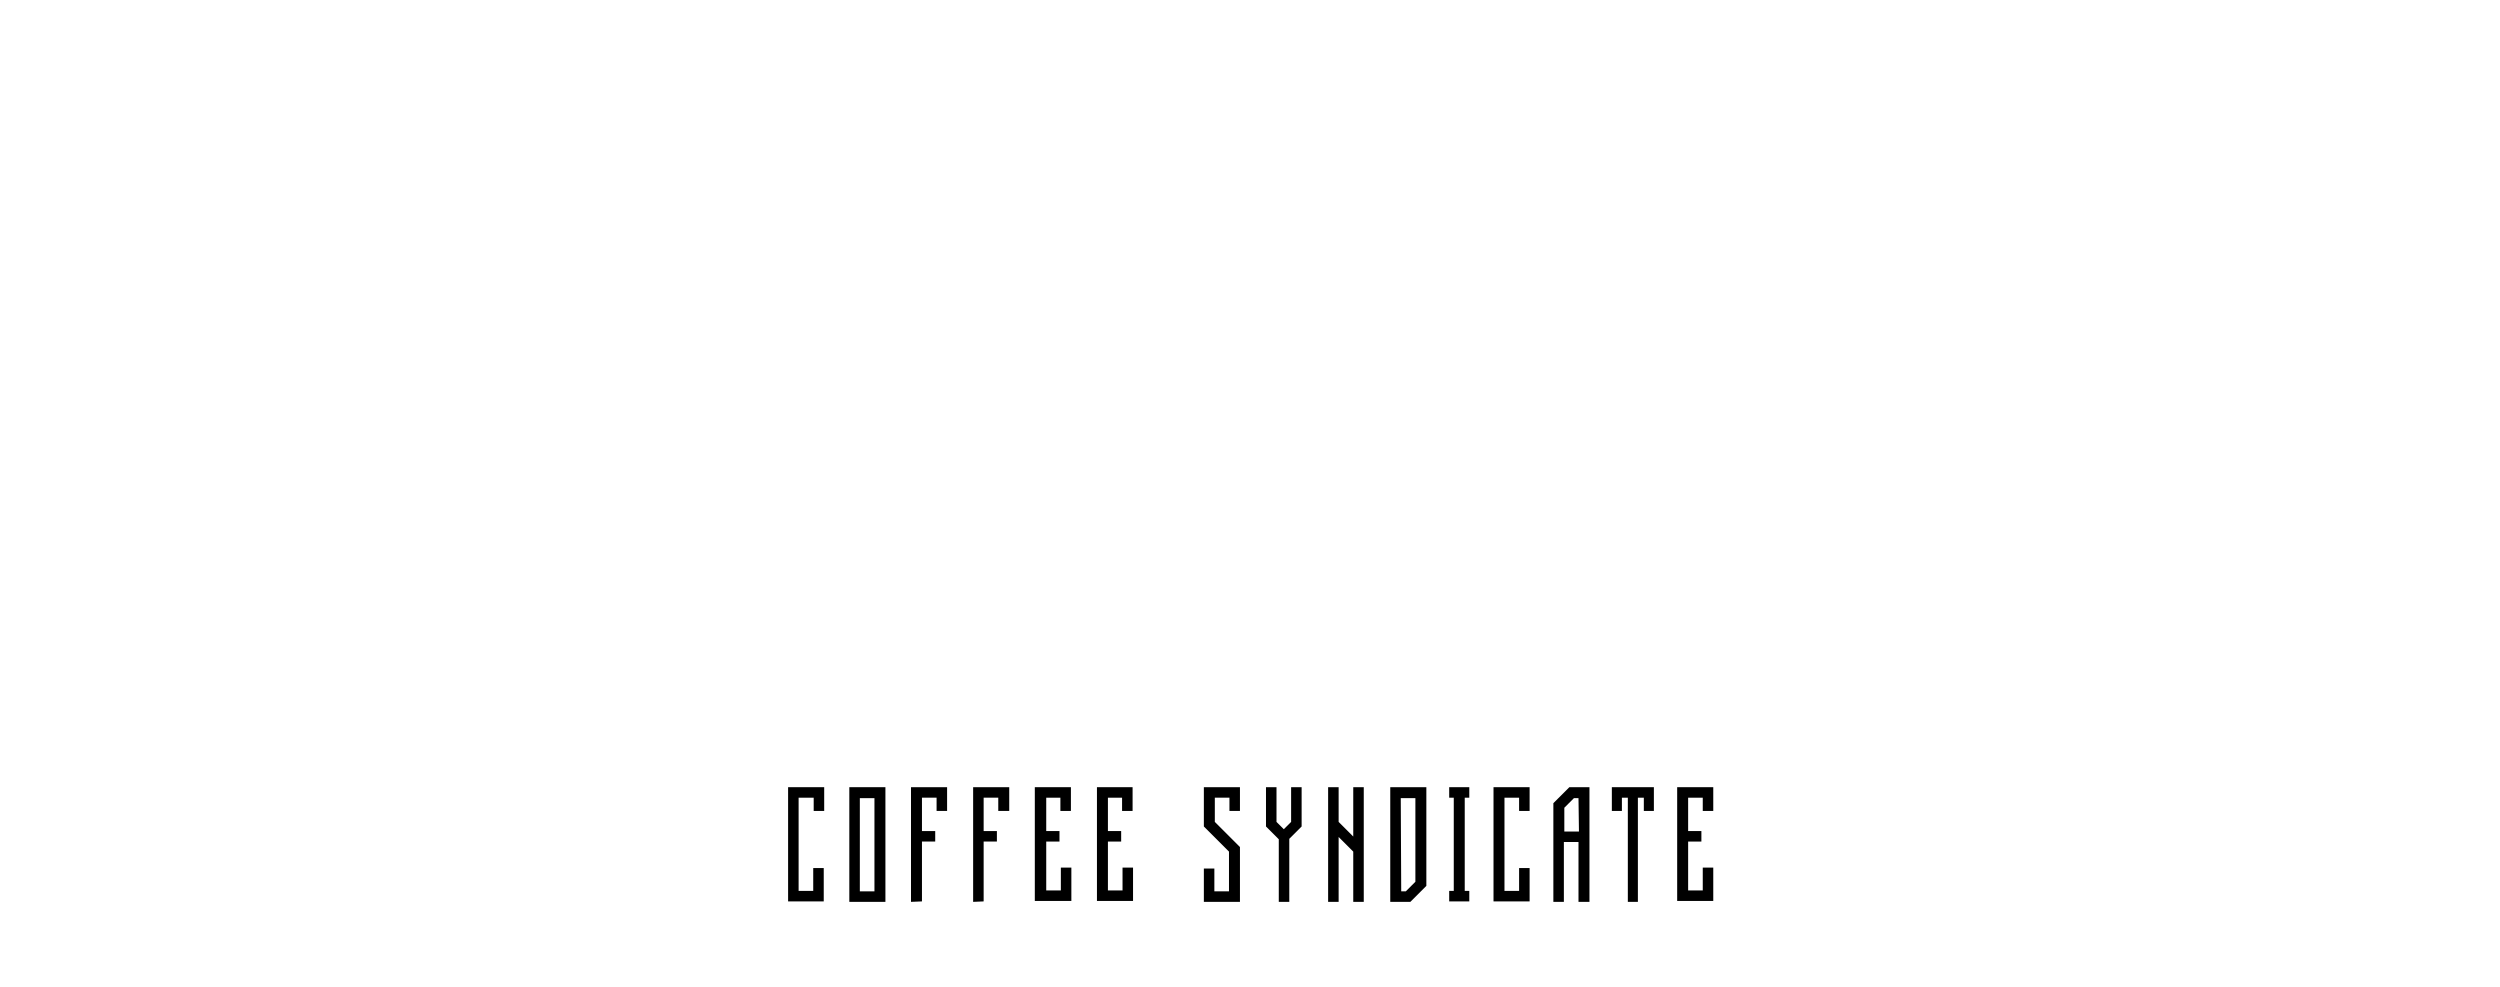
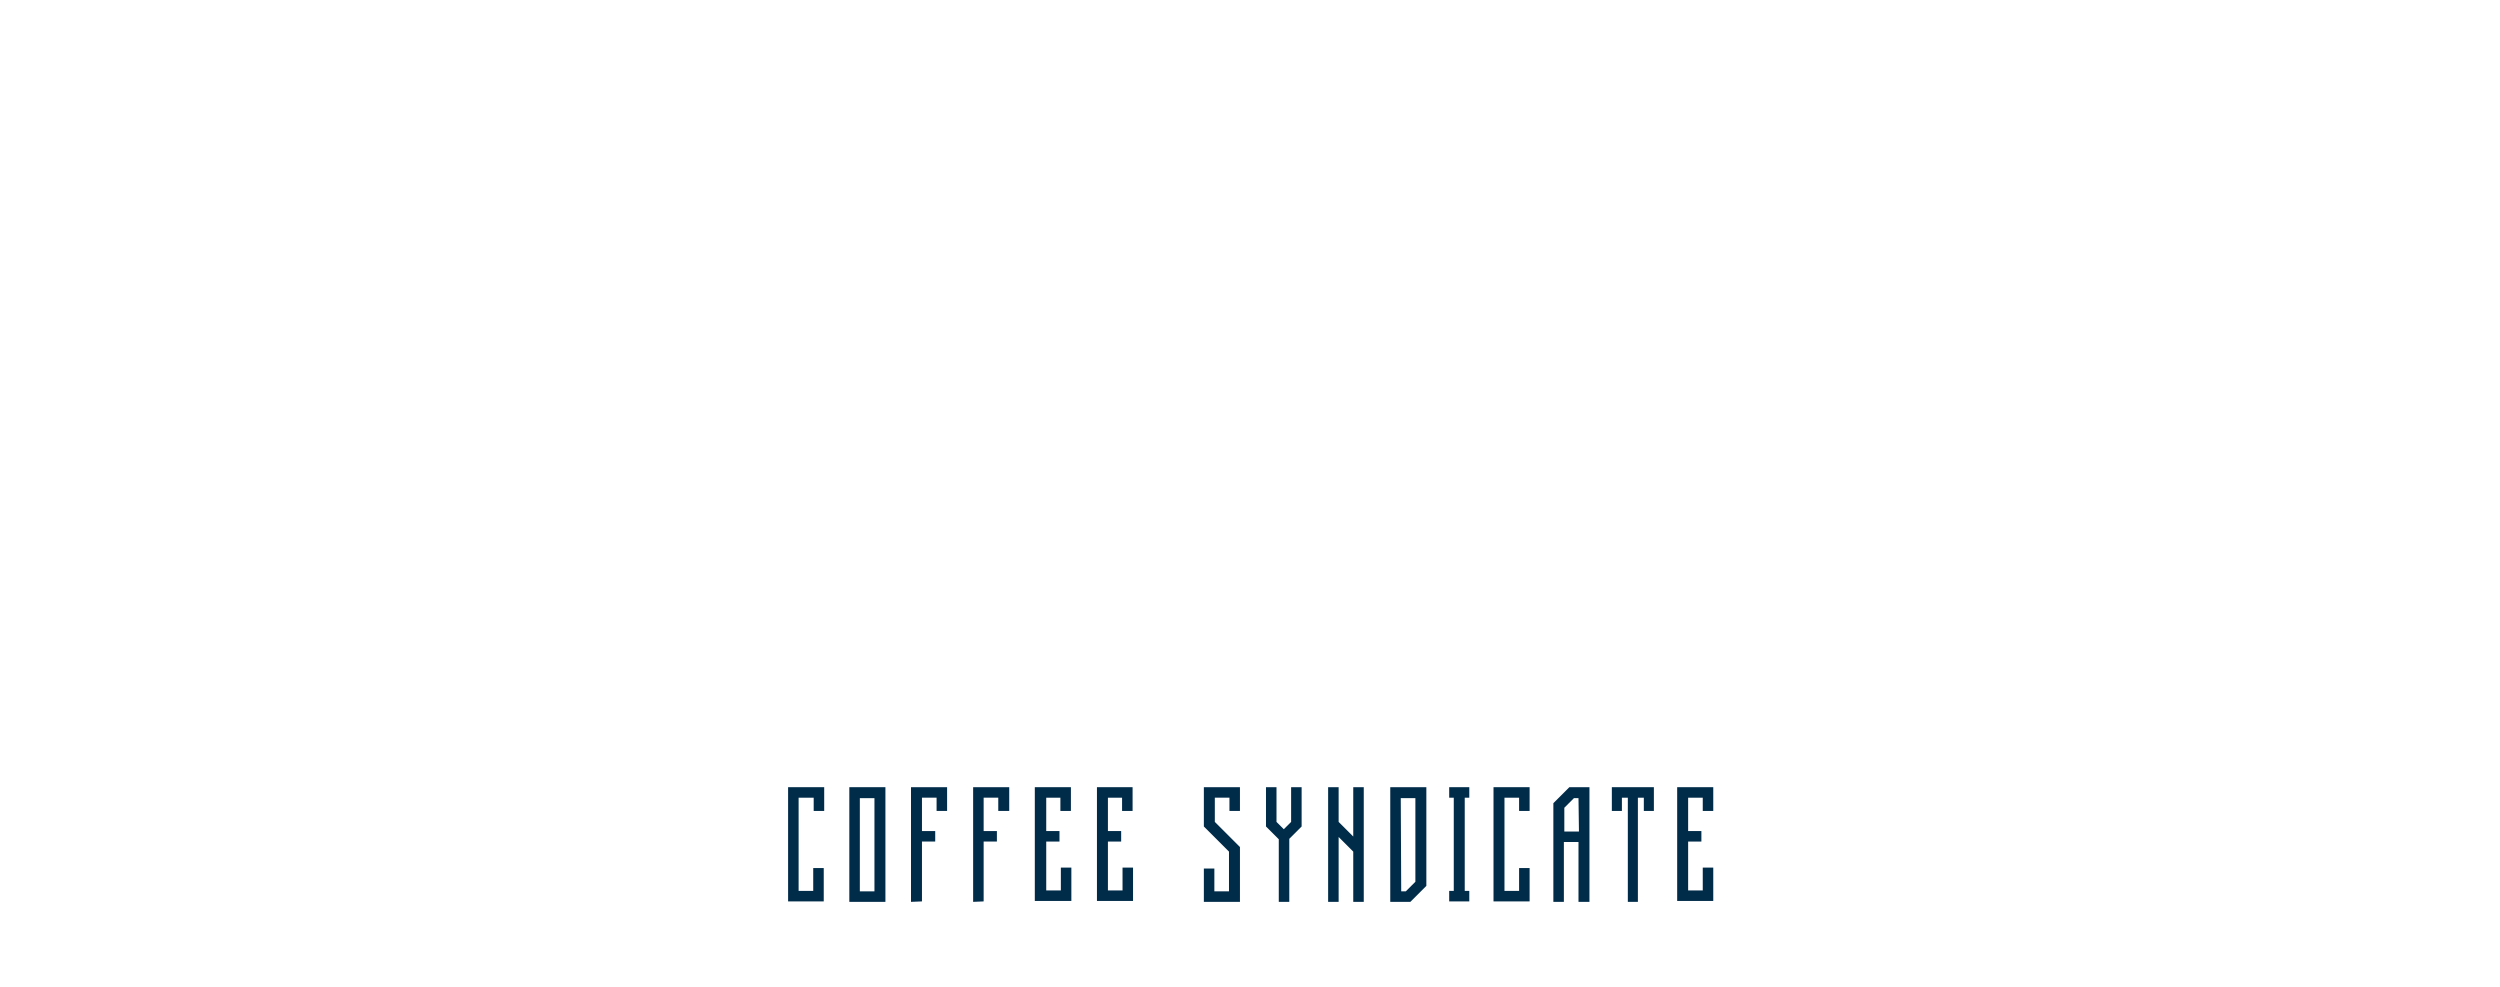
<svg xmlns="http://www.w3.org/2000/svg" version="1.1" id="Layer_1" x="0px" y="0px" viewBox="0 0 547.2 216" style="enable-background:new 0 0 547.2 216;" xml:space="preserve">
  <style type="text/css">
- 	.st0{fill:none;}
+ 	.st0{fill:#002B49;}
</style>
  <g>
-     <path d="M180.4,172.3v5.2h-2.3v-2.9h-3.3V195h3.2v-5h2.3v7.3h-7.8v-25H180.4z" />
-     <path d="M185.9,197.4v-25.1h7.9v25.1H185.9z M188.2,195.1h3.2v-20.4h-3.2V195.1z" />
-     <path d="M199.4,197.4v-25.1h7.9v5.2H205v-2.9h-3.2v7.3h2.9v2.3h-2.9v13.1L199.4,197.4L199.4,197.4z" />
-     <path d="M213,197.4v-25.1h7.9v5.2h-2.4v-2.9h-3.2v7.3h2.9v2.3h-2.9v13.1L213,197.4L213,197.4z" />
-     <path d="M234.4,172.3v5.2h-2.3v-2.9H229v7.3h2.9v2.3H229v10.7h3.2v-5h2.3v7.3h-8v-24.9H234.4z" />
-     <path d="M247.9,172.3v5.2h-2.3v-2.9h-3.1v7.3h2.9v2.3h-2.9v10.7h3.2v-5h2.3v7.3h-7.9v-24.9H247.9z" />
-     <path d="M271.4,172.3v5.2h-2.3v-2.9h-3.2v5.3l5.5,5.5v12h-7.9v-7.3h2.3v5h3.2v-8.7l-5.5-5.5v-8.6" />
-     <path d="M279.9,197.4v-13.7l-2.8-2.8v-8.6h2.3v7.6l1.6,1.6l1.6-1.6v-7.6h2.3v8.6l-2.7,2.7v13.8H279.9z" />
-     <path d="M296.2,197.4v-11l-3.2-3.2v14.2h-2.3v-25.1h2.3v7.6l3.2,3.2v-10.8h2.3v25.1H296.2z" />
-     <path d="M312.2,172.3v21.6l-3.5,3.5h-4.4v-25.1H312.2z M306.7,195.1h1l2.1-2.1v-18.3h-3.2L306.7,195.1L306.7,195.1z" />
-     <path d="M321.6,172.3v2.3h-1V195h1v2.3h-4.4V195h1v-20.4h-1v-2.3H321.6z" />
-     <path d="M334.8,172.3v5.2h-2.3v-2.9h-3.2V195h3.2v-5h2.3v7.3h-7.9v-25H334.8z" />
-     <path d="M345.5,197.4v-13.1h-3.2v13.1H340v-21.6l3.5-3.5h4.4v25.1H345.5z M345.5,174.7h-1l-2.1,2.1v5.2h3.2L345.5,174.7   L345.5,174.7z" />
-     <path d="M356.3,197.4v-22.8H355v2.9h-2.2v-5.2h9.2v5.2h-2.2v-2.9h-1.3v22.8H356.3z" />
-     <path d="M375,172.3v5.2h-2.3v-2.9h-3.2v7.3h2.9v2.3h-2.9v10.7h3.2v-5h2.3v7.3h-7.9v-24.9H375z" />
+     <path class="st0" d="M180.4,172.3v5.2h-2.3v-2.9h-3.3V195h3.2v-5h2.3v7.3h-7.8v-25H180.4z" />
+     <path class="st0" d="M185.9,197.4v-25.1h7.9v25.1H185.9z M188.2,195.1h3.2v-20.4h-3.2V195.1z" />
+     <path class="st0" d="M199.4,197.4v-25.1h7.9v5.2H205v-2.9h-3.2v7.3h2.9v2.3h-2.9v13.1L199.4,197.4L199.4,197.4z" />
+     <path class="st0" d="M213,197.4v-25.1h7.9v5.2h-2.4v-2.9h-3.2v7.3h2.9v2.3h-2.9v13.1L213,197.4L213,197.4z" />
+     <path class="st0" d="M234.4,172.3v5.2h-2.3v-2.9H229v7.3h2.9v2.3H229v10.7h3.2v-5h2.3v7.3h-8v-24.9L234.4,172.3L234.4,172.3z" />
+     <path class="st0" d="M247.9,172.3v5.2h-2.3v-2.9h-3.1v7.3h2.9v2.3h-2.9v10.7h3.2v-5h2.3v7.3h-7.9v-24.9L247.9,172.3L247.9,172.3z" />
+     <path class="st0" d="M271.4,172.3v5.2h-2.3v-2.9h-3.2v5.3l5.5,5.5v12h-7.9v-7.3h2.3v5h3.2v-8.7l-5.5-5.5v-8.6" />
+     <path class="st0" d="M279.9,197.4v-13.7l-2.8-2.8v-8.6h2.3v7.6l1.6,1.6l1.6-1.6v-7.6h2.3v8.6l-2.7,2.7v13.8H279.9z" />
+     <path class="st0" d="M296.2,197.4v-11l-3.2-3.2v14.2h-2.3v-25.1h2.3v7.6l3.2,3.2v-10.8h2.3v25.1H296.2z" />
+     <path class="st0" d="M312.2,172.3v21.6l-3.5,3.5h-4.4v-25.1H312.2z M306.7,195.1h1l2.1-2.1v-18.3h-3.2L306.7,195.1L306.7,195.1z" />
+     <path class="st0" d="M321.6,172.3v2.3h-1V195h1v2.3h-4.4V195h1v-20.4h-1v-2.3H321.6z" />
+     <path class="st0" d="M334.8,172.3v5.2h-2.3v-2.9h-3.2V195h3.2v-5h2.3v7.3h-7.9v-25H334.8z" />
+     <path class="st0" d="M345.5,197.4v-13.1h-3.2v13.1H340v-21.6l3.5-3.5h4.4v25.1H345.5z M345.5,174.7h-1l-2.1,2.1v5.2h3.2   L345.5,174.7L345.5,174.7z" />
+     <path class="st0" d="M356.3,197.4v-22.8H355v2.9h-2.2v-5.2h9.2v5.2h-2.2v-2.9h-1.3v22.8H356.3z" />
+     <path class="st0" d="M375,172.3v5.2h-2.3v-2.9h-3.2v7.3h2.9v2.3h-2.9v10.7h3.2v-5h2.3v7.3h-7.9v-24.9L375,172.3L375,172.3z" />
  </g>
</svg>
